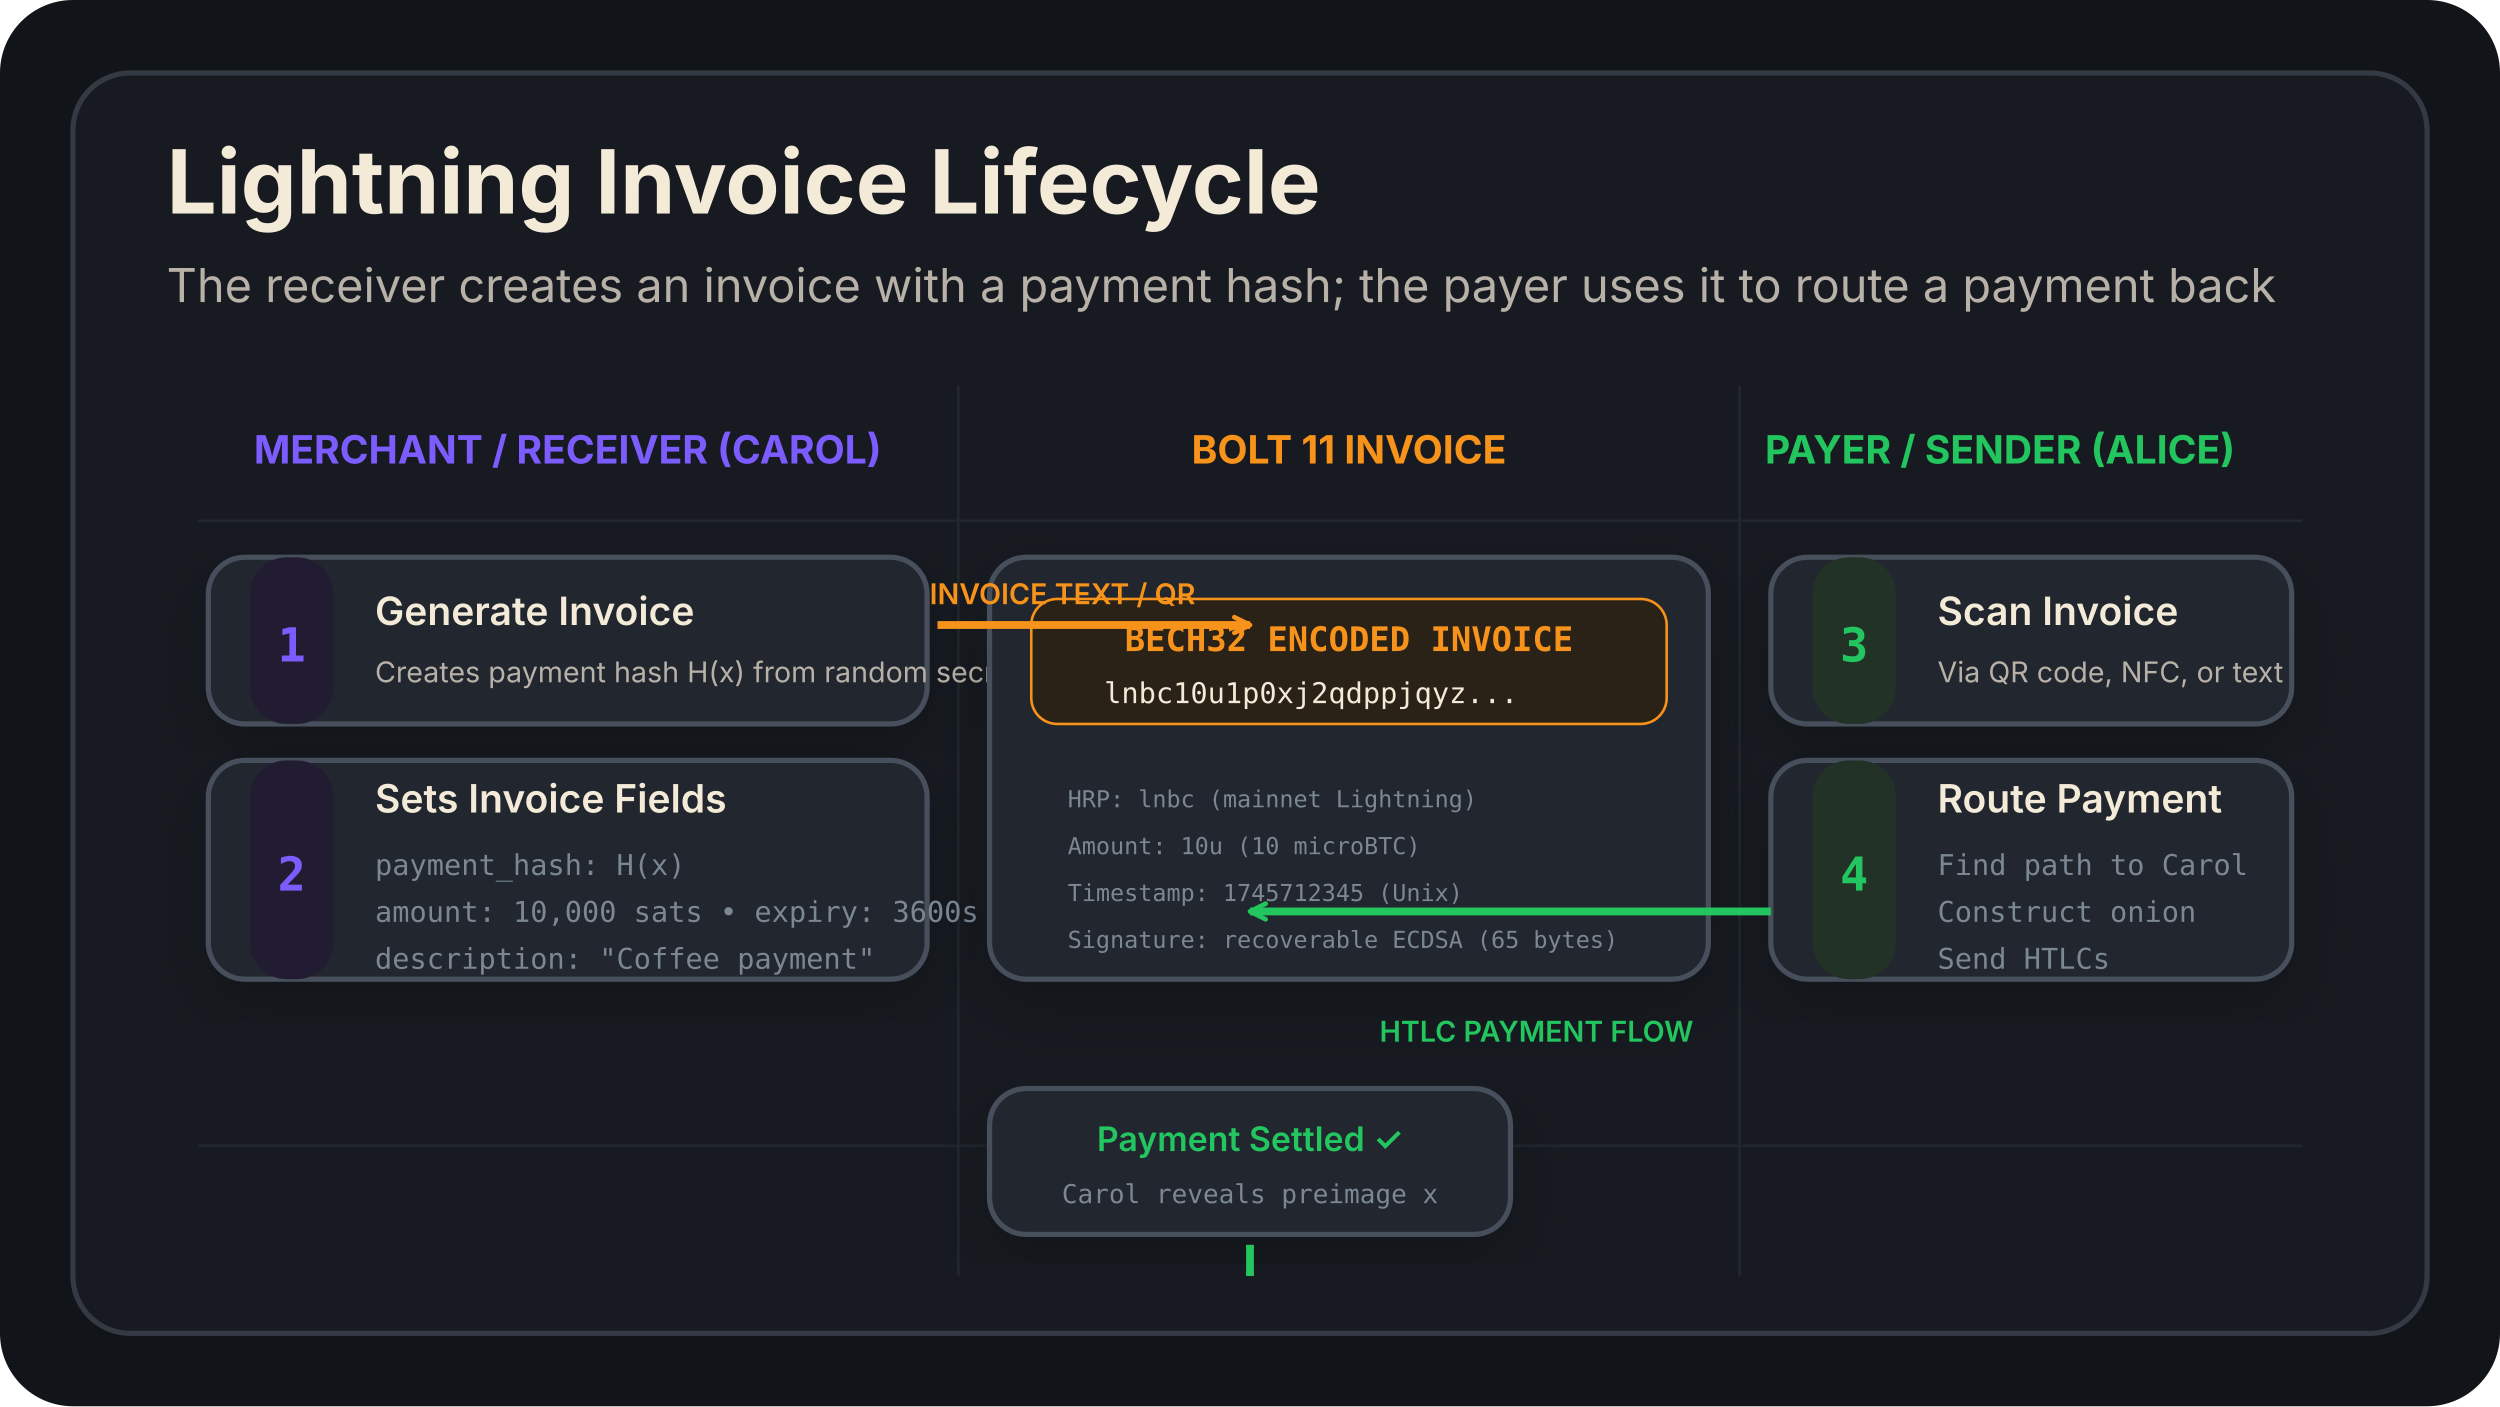
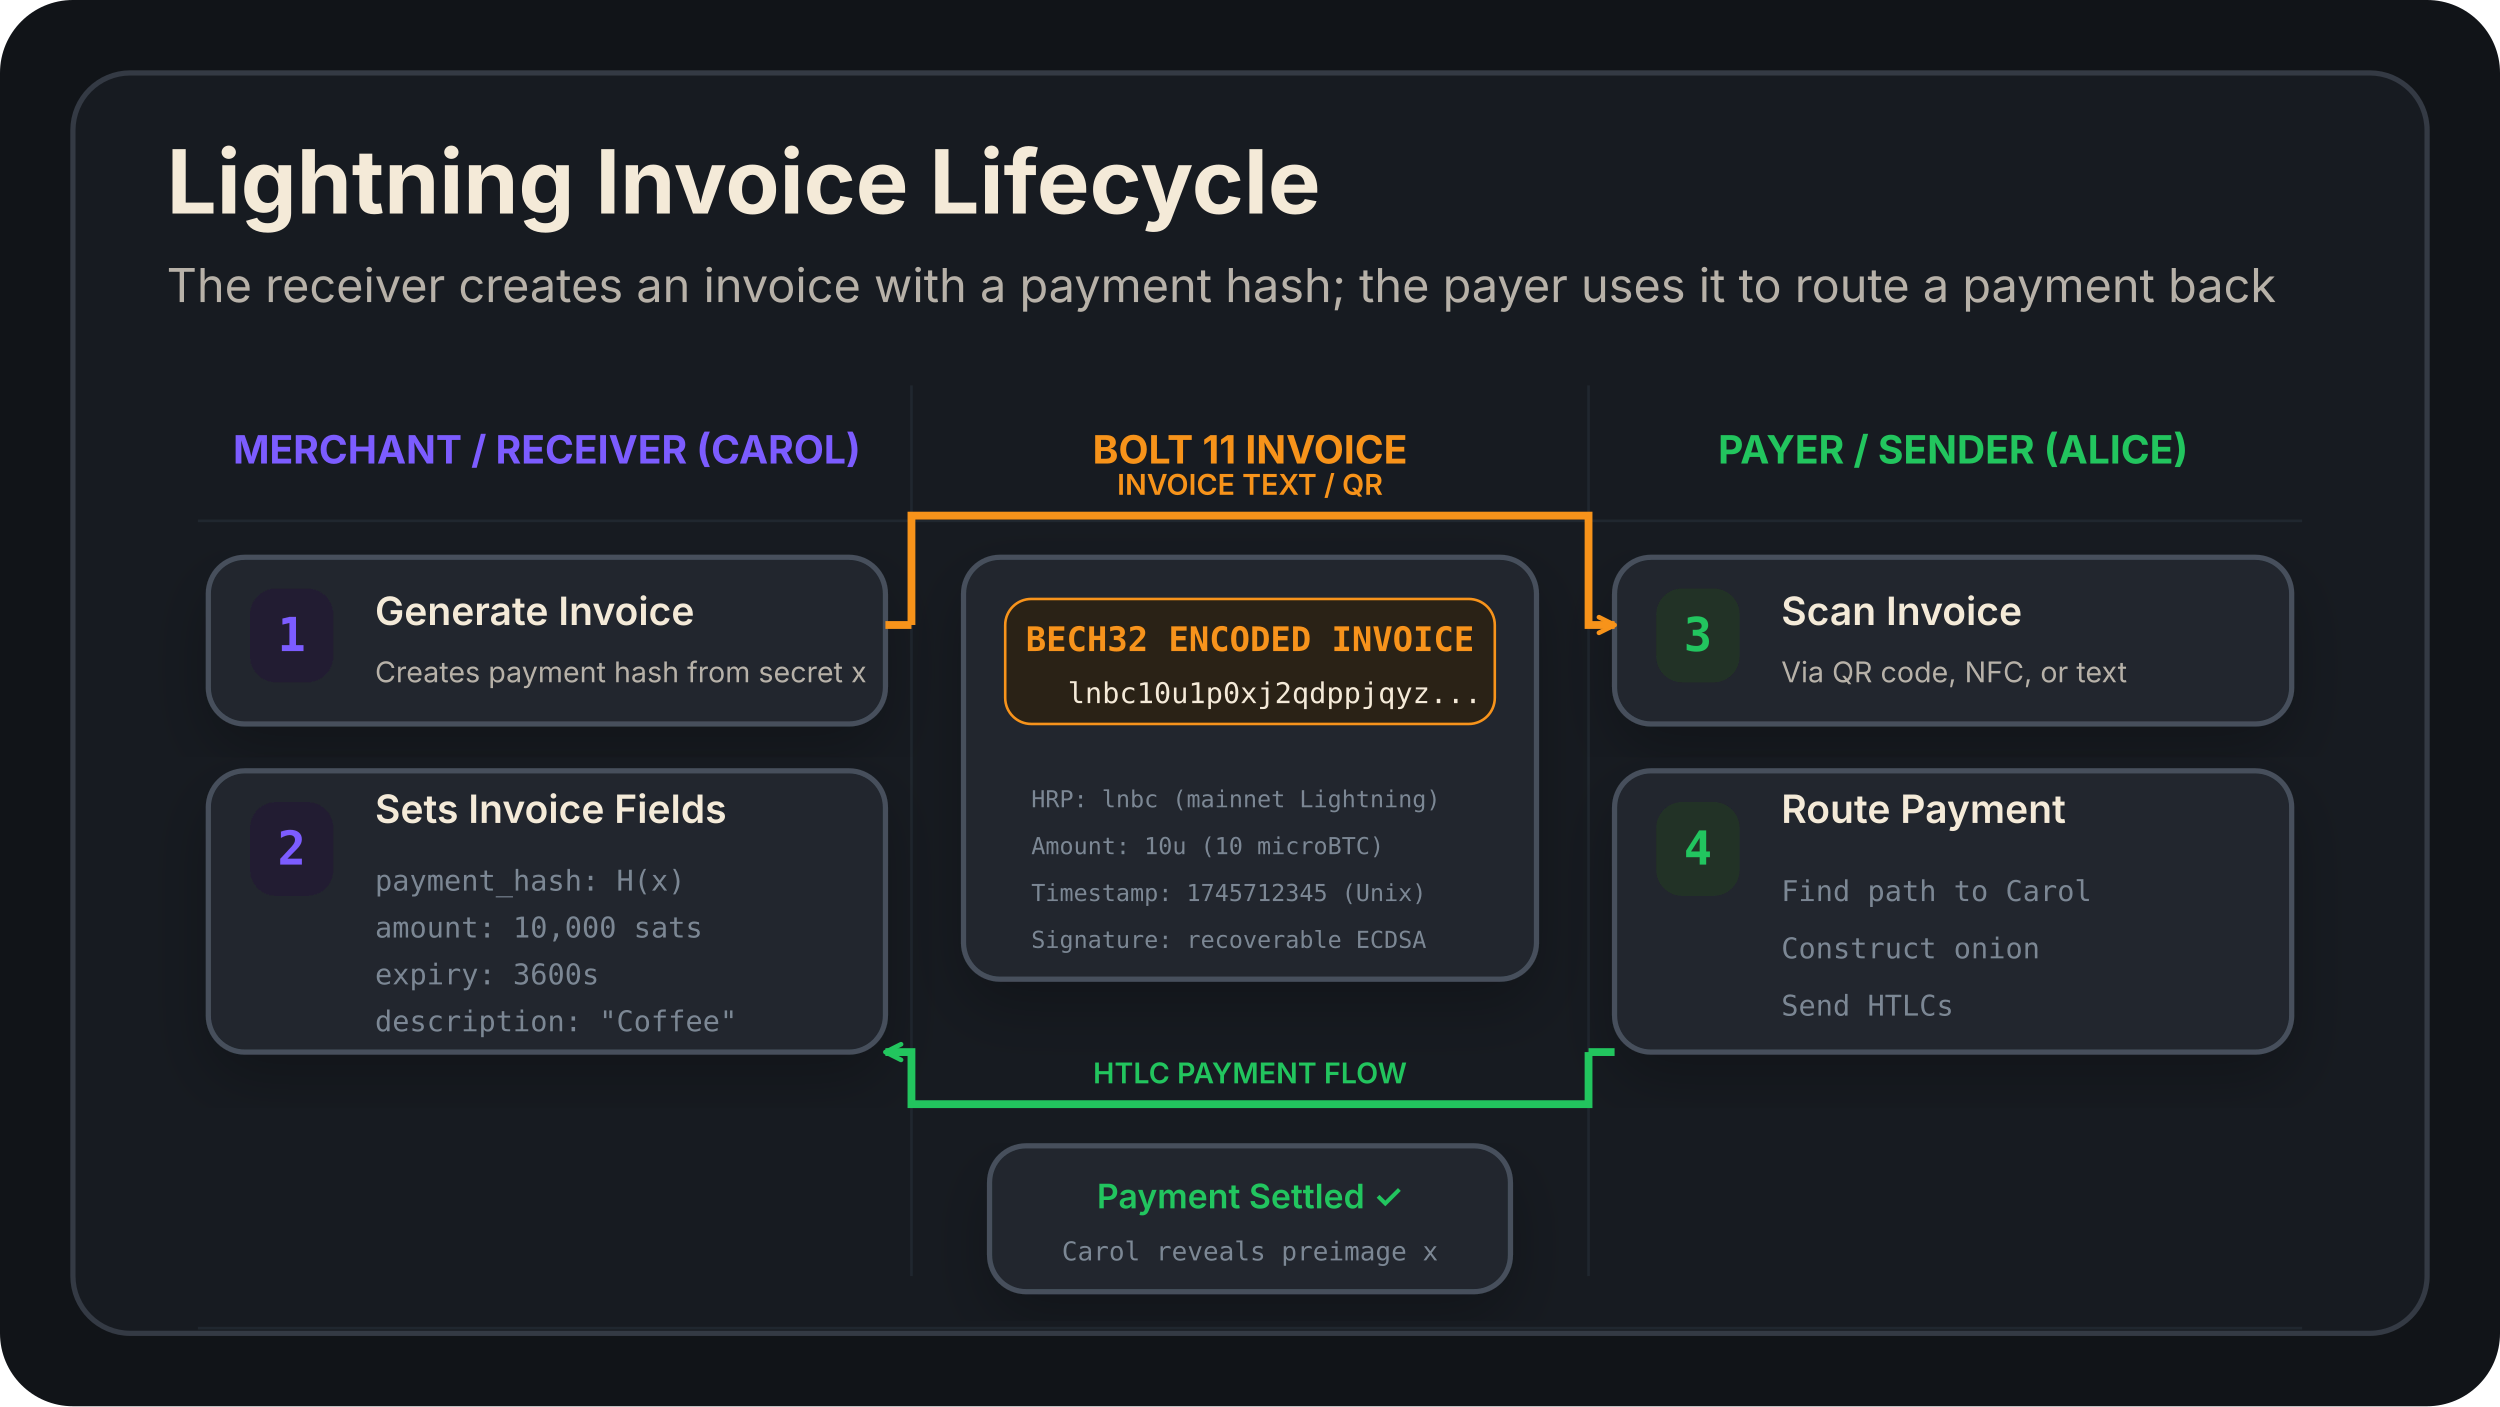
<svg xmlns="http://www.w3.org/2000/svg" width="960" height="540" viewBox="0 0 960 540" fill="none" role="img" aria-labelledby="title desc">
  <defs>
    <marker id="arrow-orange" markerWidth="10" markerHeight="10" refX="8" refY="5" orient="auto" markerUnits="userSpaceOnUse">
      <path d="M2 2L8 5L2 8" fill="none" stroke="#F7931A" stroke-width="1.8" stroke-linecap="round" stroke-linejoin="round" />
    </marker>
    <marker id="arrow-muted" markerWidth="10" markerHeight="10" refX="8" refY="5" orient="auto" markerUnits="userSpaceOnUse">
      <path d="M2 2L8 5L2 8" fill="none" stroke="#7C8794" stroke-width="1.8" stroke-linecap="round" stroke-linejoin="round" />
    </marker>
    <marker id="arrow-green" markerWidth="10" markerHeight="10" refX="8" refY="5" orient="auto" markerUnits="userSpaceOnUse">
      <path d="M2 2L8 5L2 8" fill="none" stroke="#22C55E" stroke-width="1.8" stroke-linecap="round" stroke-linejoin="round" />
    </marker>
    <filter id="soft" x="-20%" y="-20%" width="140%" height="140%">
      <feDropShadow dx="0" dy="10" stdDeviation="12" flood-color="#000000" flood-opacity="0.24" />
    </filter>
  </defs>
  <rect width="960" height="540" rx="28" fill="#111418" />
  <rect x="28" y="28" width="904" height="484" rx="22" fill="#171B21" stroke="#343A44" stroke-width="2" />
  <text x="64" y="82" fill="#F4EAD8" font-family="Inter, Arial, sans-serif" font-size="34" font-weight="700">Lightning Invoice Lifecycle</text>
  <text x="64" y="116" fill="#B7B1A8" font-family="Inter, Arial, sans-serif" font-size="18">The receiver creates an invoice with a payment hash; the payer uses it to route a payment back</text>
  <g stroke="#28313B" stroke-width="1" opacity="0.55">
    <line x1="76" y1="200" x2="884" y2="200" />
-     <line x1="76" y1="440" x2="884" y2="440" />
-     <line x1="368" y1="148" x2="368" y2="490" />
-     <line x1="668" y1="148" x2="668" y2="490" />
+     <line x1="76" y1="510" x2="884" y2="510" />
+     <line x1="350" y1="148" x2="350" y2="490" />
+     <line x1="610" y1="148" x2="610" y2="490" />
  </g>
-   <text x="218" y="178" text-anchor="middle" fill="#7C5CFF" font-family="Inter, Arial, sans-serif" font-size="15" font-weight="700">MERCHANT / RECEIVER (CAROL)</text>
+   <text x="210" y="178" text-anchor="middle" fill="#7C5CFF" font-family="Inter, Arial, sans-serif" font-size="15" font-weight="700">MERCHANT / RECEIVER (CAROL)</text>
  <g filter="url(#soft)">
-     <rect x="80" y="214" width="276" height="64" rx="14" fill="#20252D" stroke="#46505C" stroke-width="2" />
-     <rect x="96" y="214" width="32" height="64" rx="14" fill="#241E31" />
-     <text x="112" y="254" text-anchor="middle" fill="#7C5CFF" font-family="JetBrains Mono, monospace" font-size="18" font-weight="700">1</text>
+     <rect x="80" y="214" width="260" height="64" rx="14" fill="#20252D" stroke="#46505C" stroke-width="2" />
+     <rect x="96" y="226" width="32" height="36" rx="10" fill="#241E31" />
+     <text x="112" y="250" text-anchor="middle" fill="#7C5CFF" font-family="JetBrains Mono, monospace" font-size="18" font-weight="700">1</text>
    <text x="144" y="240" fill="#F4EAD8" font-family="Inter, Arial, sans-serif" font-size="15" font-weight="600">Generate Invoice</text>
-     <text x="144" y="262" fill="#B7B1A8" font-family="Inter, Arial, sans-serif" font-size="11">Creates payment hash H(x) from random secret x</text>
+     <text x="144" y="262" fill="#B7B1A8" font-family="Inter, Arial, sans-serif" font-size="11">Creates payment hash from secret x</text>
  </g>
  <g filter="url(#soft)">
-     <rect x="80" y="292" width="276" height="84" rx="14" fill="#20252D" stroke="#46505C" stroke-width="2" />
-     <rect x="96" y="292" width="32" height="84" rx="14" fill="#241E31" />
-     <text x="112" y="342" text-anchor="middle" fill="#7C5CFF" font-family="JetBrains Mono, monospace" font-size="18" font-weight="700">2</text>
-     <text x="144" y="312" fill="#F4EAD8" font-family="Inter, Arial, sans-serif" font-size="15" font-weight="600">Sets Invoice Fields</text>
-     <text x="144" y="336" fill="#7C8794" font-family="JetBrains Mono, monospace" font-size="11">payment_hash: H(x)</text>
-     <text x="144" y="354" fill="#7C8794" font-family="JetBrains Mono, monospace" font-size="11">amount: 10,000 sats • expiry: 3600s</text>
-     <text x="144" y="372" fill="#7C8794" font-family="JetBrains Mono, monospace" font-size="11">description: "Coffee payment"</text>
+     <rect x="80" y="296" width="260" height="108" rx="14" fill="#20252D" stroke="#46505C" stroke-width="2" />
+     <rect x="96" y="308" width="32" height="36" rx="10" fill="#241E31" />
+     <text x="112" y="332" text-anchor="middle" fill="#7C5CFF" font-family="JetBrains Mono, monospace" font-size="18" font-weight="700">2</text>
+     <text x="144" y="316" fill="#F4EAD8" font-family="Inter, Arial, sans-serif" font-size="15" font-weight="600">Sets Invoice Fields</text>
+     <text x="144" y="342" fill="#7C8794" font-family="JetBrains Mono, monospace" font-size="11">payment_hash: H(x)</text>
+     <text x="144" y="360" fill="#7C8794" font-family="JetBrains Mono, monospace" font-size="11">amount: 10,000 sats</text>
+     <text x="144" y="378" fill="#7C8794" font-family="JetBrains Mono, monospace" font-size="11">expiry: 3600s</text>
+     <text x="144" y="396" fill="#7C8794" font-family="JetBrains Mono, monospace" font-size="11">description: "Coffee"</text>
  </g>
-   <text x="518" y="178" text-anchor="middle" fill="#F7931A" font-family="Inter, Arial, sans-serif" font-size="15" font-weight="700">BOLT 11 INVOICE</text>
+   <text x="480" y="178" text-anchor="middle" fill="#F7931A" font-family="Inter, Arial, sans-serif" font-size="15" font-weight="700">BOLT 11 INVOICE</text>
  <g filter="url(#soft)">
-     <rect x="380" y="214" width="276" height="162" rx="14" fill="#20252D" stroke="#46505C" stroke-width="2" />
-     <rect x="396" y="230" width="244" height="48" rx="10" fill="#2A2116" stroke="#F7931A" stroke-width="1" />
-     <text x="518" y="250" text-anchor="middle" fill="#F7931A" font-family="JetBrains Mono, monospace" font-size="13" font-weight="700">BECH32 ENCODED INVOICE</text>
-     <text x="424" y="270" fill="#F4EAD8" font-family="JetBrains Mono, monospace" font-size="11">lnbc10u1p0xj2qdppjqyz...</text>
-     <text x="410" y="310" fill="#7C8794" font-family="JetBrains Mono, monospace" font-size="9">HRP: lnbc (mainnet Lightning)</text>
-     <text x="410" y="328" fill="#7C8794" font-family="JetBrains Mono, monospace" font-size="9">Amount: 10u (10 microBTC)</text>
-     <text x="410" y="346" fill="#7C8794" font-family="JetBrains Mono, monospace" font-size="9">Timestamp: 1745712345 (Unix)</text>
-     <text x="410" y="364" fill="#7C8794" font-family="JetBrains Mono, monospace" font-size="9">Signature: recoverable ECDSA (65 bytes)</text>
+     <rect x="370" y="214" width="220" height="162" rx="14" fill="#20252D" stroke="#46505C" stroke-width="2" />
+     <rect x="386" y="230" width="188" height="48" rx="10" fill="#2A2116" stroke="#F7931A" stroke-width="1" />
+     <text x="480" y="250" text-anchor="middle" fill="#F7931A" font-family="JetBrains Mono, monospace" font-size="13" font-weight="700">BECH32 ENCODED INVOICE</text>
+     <text x="410" y="270" fill="#F4EAD8" font-family="JetBrains Mono, monospace" font-size="11">lnbc10u1p0xj2qdppjqyz...</text>
+     <text x="396" y="310" fill="#7C8794" font-family="JetBrains Mono, monospace" font-size="9">HRP: lnbc (mainnet Lightning)</text>
+     <text x="396" y="328" fill="#7C8794" font-family="JetBrains Mono, monospace" font-size="9">Amount: 10u (10 microBTC)</text>
+     <text x="396" y="346" fill="#7C8794" font-family="JetBrains Mono, monospace" font-size="9">Timestamp: 1745712345 (Unix)</text>
+     <text x="396" y="364" fill="#7C8794" font-family="JetBrains Mono, monospace" font-size="9">Signature: recoverable ECDSA</text>
  </g>
-   <text x="768" y="178" text-anchor="middle" fill="#22C55E" font-family="Inter, Arial, sans-serif" font-size="15" font-weight="700">PAYER / SENDER (ALICE)</text>
+   <text x="750" y="178" text-anchor="middle" fill="#22C55E" font-family="Inter, Arial, sans-serif" font-size="15" font-weight="700">PAYER / SENDER (ALICE)</text>
  <g filter="url(#soft)">
-     <rect x="680" y="214" width="200" height="64" rx="14" fill="#20252D" stroke="#46505C" stroke-width="2" />
-     <rect x="696" y="214" width="32" height="64" rx="14" fill="#203327" />
-     <text x="712" y="254" text-anchor="middle" fill="#22C55E" font-family="JetBrains Mono, monospace" font-size="18" font-weight="700">3</text>
-     <text x="744" y="240" fill="#F4EAD8" font-family="Inter, Arial, sans-serif" font-size="15" font-weight="600">Scan Invoice</text>
-     <text x="744" y="262" fill="#B7B1A8" font-family="Inter, Arial, sans-serif" font-size="11">Via QR code, NFC, or text</text>
+     <rect x="620" y="214" width="260" height="64" rx="14" fill="#20252D" stroke="#46505C" stroke-width="2" />
+     <rect x="636" y="226" width="32" height="36" rx="10" fill="#203327" />
+     <text x="652" y="250" text-anchor="middle" fill="#22C55E" font-family="JetBrains Mono, monospace" font-size="18" font-weight="700">3</text>
+     <text x="684" y="240" fill="#F4EAD8" font-family="Inter, Arial, sans-serif" font-size="15" font-weight="600">Scan Invoice</text>
+     <text x="684" y="262" fill="#B7B1A8" font-family="Inter, Arial, sans-serif" font-size="11">Via QR code, NFC, or text</text>
  </g>
  <g filter="url(#soft)">
-     <rect x="680" y="292" width="200" height="84" rx="14" fill="#20252D" stroke="#46505C" stroke-width="2" />
-     <rect x="696" y="292" width="32" height="84" rx="14" fill="#203327" />
-     <text x="712" y="342" text-anchor="middle" fill="#22C55E" font-family="JetBrains Mono, monospace" font-size="18" font-weight="700">4</text>
-     <text x="744" y="312" fill="#F4EAD8" font-family="Inter, Arial, sans-serif" font-size="15" font-weight="600">Route Payment</text>
-     <text x="744" y="336" fill="#7C8794" font-family="JetBrains Mono, monospace" font-size="11">Find path to Carol</text>
-     <text x="744" y="354" fill="#7C8794" font-family="JetBrains Mono, monospace" font-size="11">Construct onion</text>
-     <text x="744" y="372" fill="#7C8794" font-family="JetBrains Mono, monospace" font-size="11">Send HTLCs</text>
+     <rect x="620" y="296" width="260" height="108" rx="14" fill="#20252D" stroke="#46505C" stroke-width="2" />
+     <rect x="636" y="308" width="32" height="36" rx="10" fill="#203327" />
+     <text x="652" y="332" text-anchor="middle" fill="#22C55E" font-family="JetBrains Mono, monospace" font-size="18" font-weight="700">4</text>
+     <text x="684" y="316" fill="#F4EAD8" font-family="Inter, Arial, sans-serif" font-size="15" font-weight="600">Route Payment</text>
+     <text x="684" y="346" fill="#7C8794" font-family="JetBrains Mono, monospace" font-size="11">Find path to Carol</text>
+     <text x="684" y="368" fill="#7C8794" font-family="JetBrains Mono, monospace" font-size="11">Construct onion</text>
+     <text x="684" y="390" fill="#7C8794" font-family="JetBrains Mono, monospace" font-size="11">Send HTLCs</text>
  </g>
-   <path d="M360 240H480" stroke="#F7931A" stroke-width="3" marker-end="url(#arrow-orange)" />
-   <text x="408" y="232" text-anchor="middle" fill="#F7931A" font-family="Inter, Arial, sans-serif" font-size="11" font-weight="600">INVOICE TEXT / QR</text>
-   <path d="M680 350H480" stroke="#22C55E" stroke-width="3" marker-end="url(#arrow-green)" />
-   <text x="590" y="400" text-anchor="middle" fill="#22C55E" font-family="Inter, Arial, sans-serif" font-size="11" font-weight="600">HTLC PAYMENT FLOW</text>
+   <path d="M340 240H350" stroke="#F7931A" stroke-width="3" />
+   <path d="M350 240V198H610V240H620" stroke="#F7931A" stroke-width="3" marker-end="url(#arrow-orange)" />
+   <text x="480" y="190" text-anchor="middle" fill="#F7931A" font-family="Inter, Arial, sans-serif" font-size="11" font-weight="600">INVOICE TEXT / QR</text>
+   <path d="M620 404H610" stroke="#22C55E" stroke-width="3" />
+   <path d="M610 404V424H350V404H340" stroke="#22C55E" stroke-width="3" marker-end="url(#arrow-green)" />
+   <text x="480" y="416" text-anchor="middle" fill="#22C55E" font-family="Inter, Arial, sans-serif" font-size="11" font-weight="600">HTLC PAYMENT FLOW</text>
  <g filter="url(#soft)">
-     <rect x="380" y="418" width="200" height="56" rx="14" fill="#20252D" stroke="#46505C" stroke-width="2" />
-     <text x="480" y="442" text-anchor="middle" fill="#22C55E" font-family="Inter, Arial, sans-serif" font-size="13" font-weight="600">Payment Settled ✓</text>
-     <text x="480" y="462" text-anchor="middle" fill="#7C8794" font-family="JetBrains Mono, monospace" font-size="10">Carol reveals preimage x</text>
+     <rect x="380" y="440" width="200" height="56" rx="14" fill="#20252D" stroke="#46505C" stroke-width="2" />
+     <text x="480" y="464" text-anchor="middle" fill="#22C55E" font-family="Inter, Arial, sans-serif" font-size="13" font-weight="600">Payment Settled ✓</text>
+     <text x="480" y="484" text-anchor="middle" fill="#7C8794" font-family="JetBrains Mono, monospace" font-size="10">Carol reveals preimage x</text>
  </g>
-   <path d="M480 478V490" stroke="#22C55E" stroke-width="3" />
</svg>
